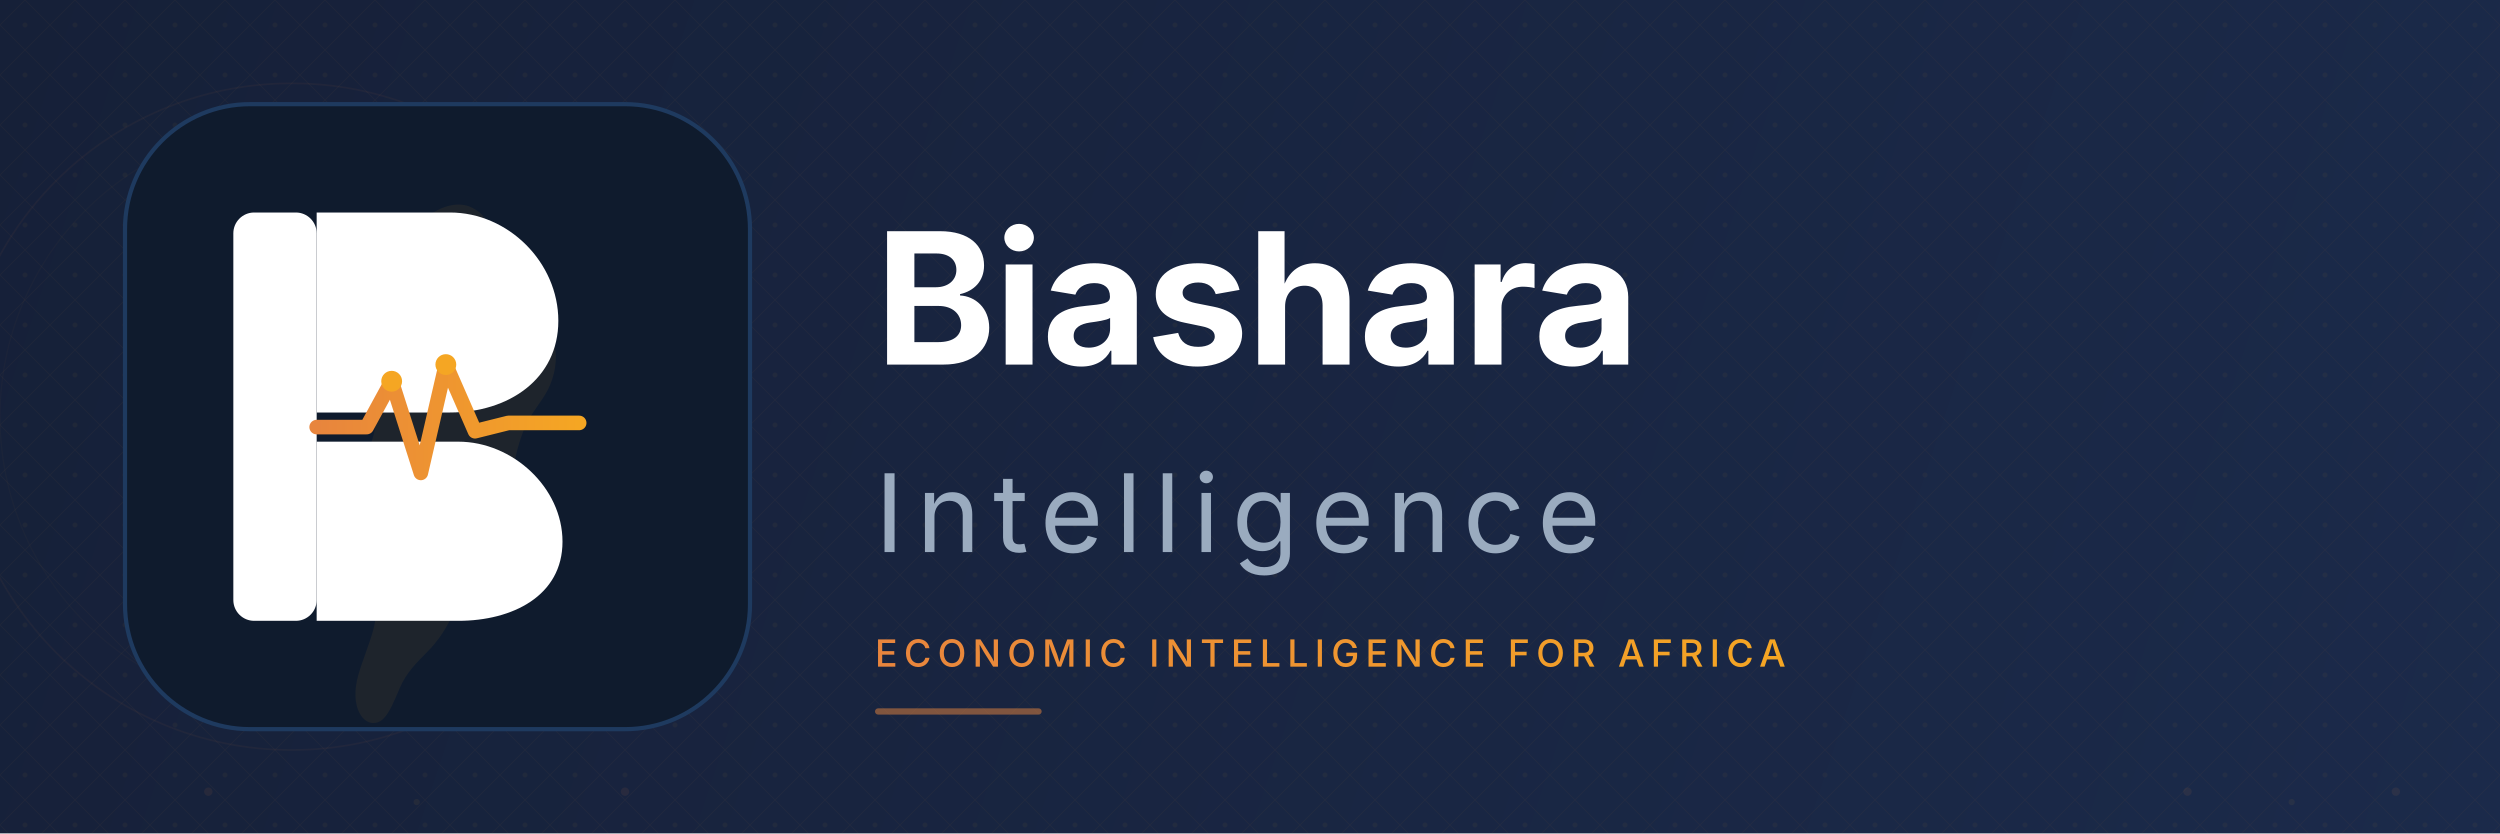
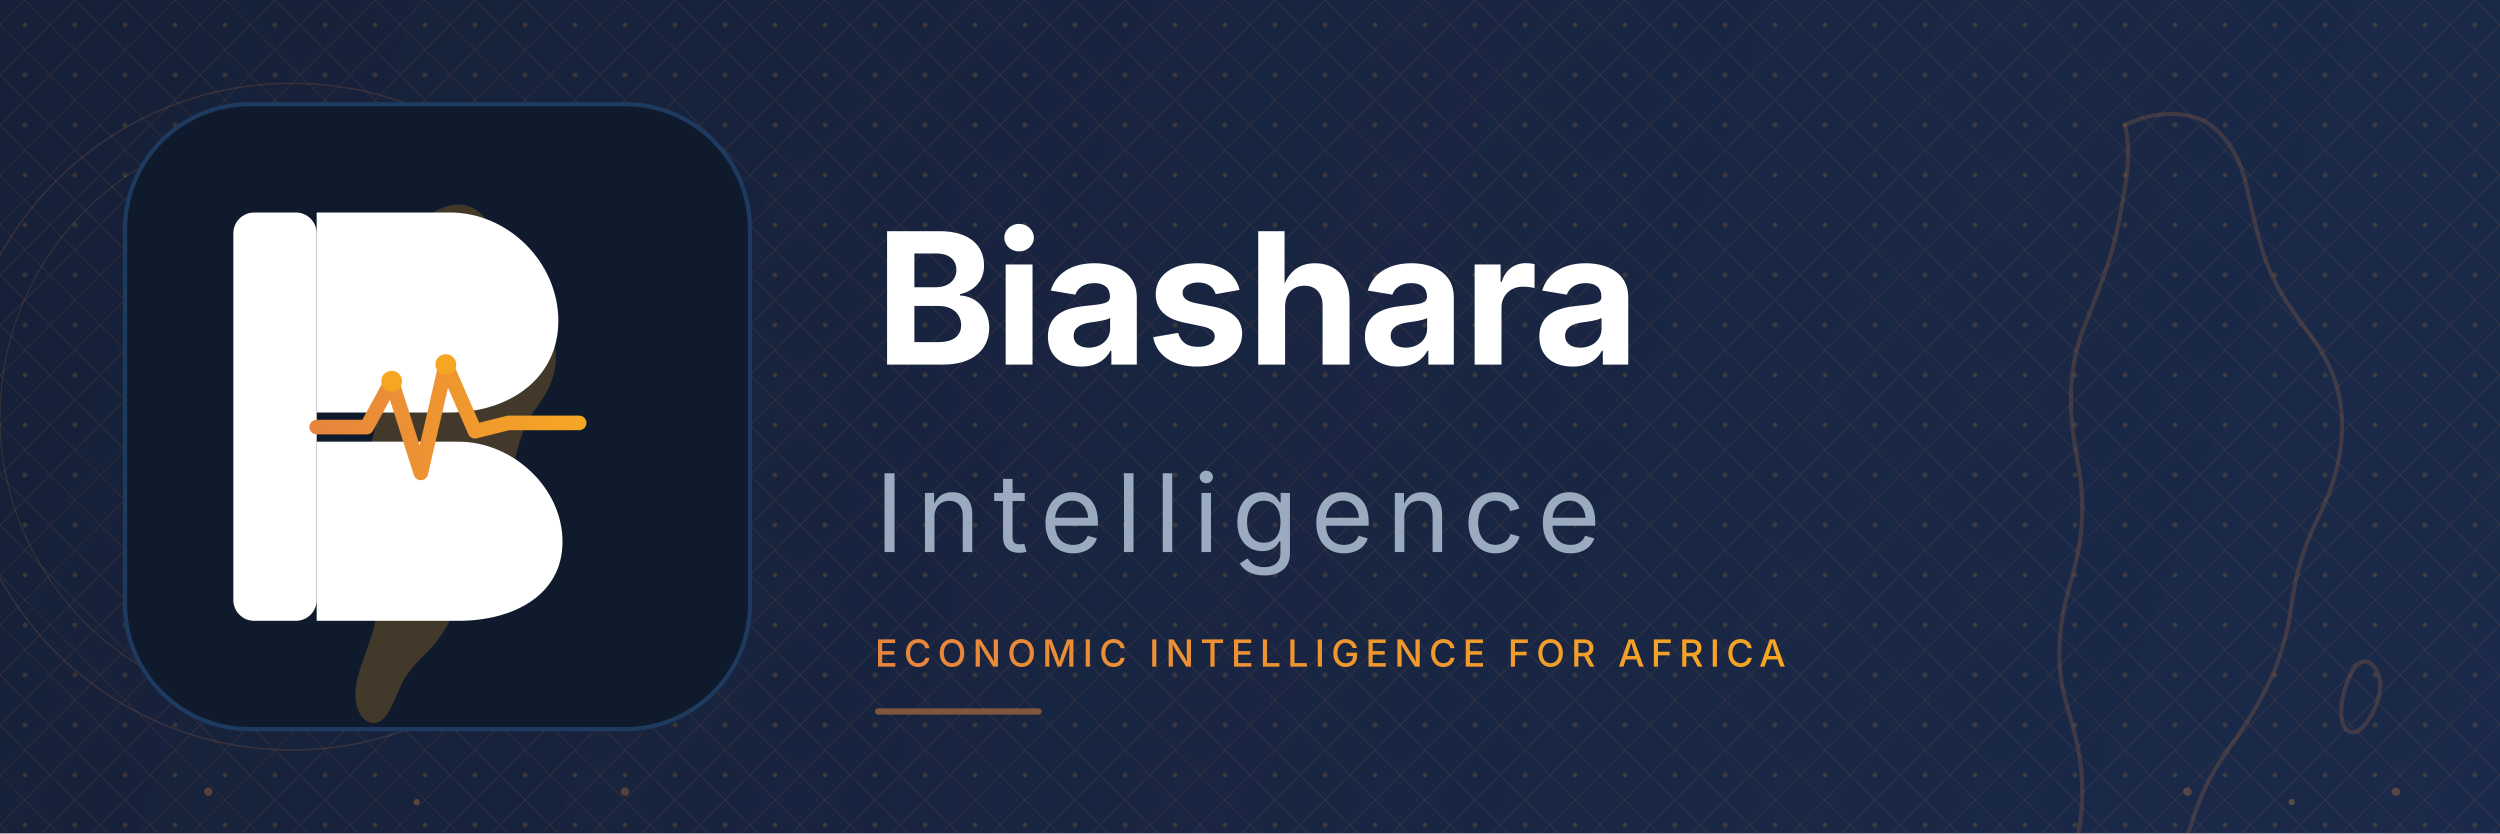
<svg xmlns="http://www.w3.org/2000/svg" viewBox="0 0 1200 400" width="1200" height="400">
  <defs>
    <linearGradient id="bg" x1="0" y1="0" x2="1200" y2="400" gradientUnits="userSpaceOnUse">
      <stop offset="0%" stop-color="#162038" />
      <stop offset="100%" stop-color="#1B2A4A" />
    </linearGradient>
    <linearGradient id="pulse" x1="0" y1="0" x2="1" y2="0">
      <stop offset="0%" stop-color="#E8853D" />
      <stop offset="100%" stop-color="#F5A623" />
    </linearGradient>
    <linearGradient id="tagline-grad" x1="0" y1="0" x2="1" y2="0">
      <stop offset="0%" stop-color="#E8853D" />
      <stop offset="100%" stop-color="#F5A623" />
    </linearGradient>
    <pattern id="kanga" x="0" y="0" width="24" height="24" patternUnits="userSpaceOnUse">
      <rect width="24" height="24" fill="none" />
-       <path d="M12,0 L24,12 L12,24 L0,12Z" fill="none" stroke="#E8853D" stroke-width="0.3" opacity="0.06" />
-       <circle cx="12" cy="12" r="1.2" fill="#F5A623" opacity="0.04" />
+       <path d="M12,0 L24,12 L12,24 L0,12Z" fill="none" stroke="#E8853D" stroke-width="0.3" opacity="0.18" />
+       <circle cx="12" cy="12" r="1.2" fill="#F5A623" opacity="0.15" />
    </pattern>
  </defs>
  <rect width="1200" height="400" fill="url(#bg)" />
  <rect width="1200" height="400" fill="url(#kanga)" />
-   <circle cx="140" cy="200" r="160" fill="none" stroke="#E8853D" stroke-width="0.8" opacity="0.05" />
-   <circle cx="140" cy="200" r="140" fill="none" stroke="#F5A623" stroke-width="0.5" opacity="0.03" />
+   <circle cx="140" cy="200" r="160" fill="none" stroke="#E8853D" stroke-width="0.8" opacity="0.15" />
+   <circle cx="140" cy="200" r="140" fill="none" stroke="#F5A623" stroke-width="0.5" opacity="0.15" />
  <g transform="translate(60, 50)">
    <rect x="0" y="0" width="300" height="300" rx="60" ry="60" fill="#0F1B2D" stroke="#1E3A5F" stroke-width="2" />
-     <g opacity="0.07" fill="#F5A623">
+     <g opacity="0.22" fill="#F5A623">
      <path d="M148,52 C153,49 159,47 165,49 C170,51 173,54 175,59                C177,64 179,71 182,78 C185,85 190,90 195,95                C200,100 204,107 206,115 C208,123 206,131 203,137                C200,143 195,148 192,155 C189,162 187,170 186,178                C185,186 182,193 178,199 C174,205 169,211 166,219                C163,227 161,235 158,243 C155,251 150,258 145,263                C140,268 135,273 132,280 C129,287 127,292 124,295                C121,298 116,298 113,293 C110,288 110,281 112,274                C114,267 117,260 119,253 C121,246 121,239 119,232                C117,225 114,220 111,215 C108,210 106,203 106,196                C106,189 108,182 111,177 C114,172 117,167 119,160                C121,153 121,146 119,139 C117,132 115,125 115,118                C115,111 117,104 120,99 C123,94 126,89 130,84                C134,79 136,72 138,65 C140,58 143,54 148,52Z" />
    </g>
    <rect x="52" y="52" width="40" height="196" rx="10" fill="#FFFFFF" />
    <path d="M92,52 L156,52 C184,52 208,76 208,104 C208,132 184,148 156,148 L92,148Z" fill="#FFFFFF" />
    <path d="M92,162 L160,162 C186,162 210,184 210,210 C210,236 186,248 160,248 L92,248Z" fill="#FFFFFF" />
    <polyline points="92,155 116,155 128,133 142,177 154,125 168,157 184,153 218,153" fill="none" stroke="url(#pulse)" stroke-width="7" stroke-linecap="round" stroke-linejoin="round" />
    <circle cx="128" cy="133" r="5" fill="#F5A623" />
    <circle cx="154" cy="125" r="5" fill="#F5A623" />
  </g>
  <g transform="translate(420, 0)">
    <text x="0" y="175" font-family="'Inter', 'SF Pro Display', 'Segoe UI', system-ui, -apple-system, sans-serif" font-size="88" font-weight="700" fill="#FFFFFF" letter-spacing="-1">Biashara</text>
    <text x="0" y="265" font-family="'Inter', 'SF Pro Display', 'Segoe UI', system-ui, -apple-system, sans-serif" font-size="52" font-weight="400" fill="#9AABBF" letter-spacing="6">Intelligence</text>
    <text x="0" y="320" font-family="'Inter', 'SF Pro Display', 'Segoe UI', system-ui, -apple-system, sans-serif" font-size="18" font-weight="500" fill="url(#tagline-grad)" letter-spacing="3">ECONOMIC INTELLIGENCE FOR AFRICA</text>
  </g>
+   <g transform="translate(900, 40)" opacity="0.18" fill="none" stroke="#E8853D" stroke-width="2">
+     <path d="M120,20 C130,15 145,12 158,18 C168,24 175,35 178,48              C182,65 185,82 192,95 C198,108 208,118 215,130              C222,142 225,155 224,170 C223,185 218,198 212,210              C206,222 202,235 200,250 C198,265 194,278 188,290              C182,302 175,312 168,322 C161,332 156,342 152,355              C148,368 140,378 132,385 C124,392 118,398 114,405              C110,412 108,418 104,420 C100,422 95,420 92,414              C89,408 88,400 90,390 C92,380 96,370 98,358              C100,346 100,334 98,322 C96,310 92,300 90,290              C88,280 88,268 90,256 C92,244 96,234 98,222              C100,210 100,198 98,186 C96,174 94,164 94,152              C94,140 96,128 100,118 C104,108 108,98 112,86              C116,74 118,62 120,50 C122,38 122,28 120,20Z" />
+     <path d="M230,280 C235,275 240,278 242,285 C244,292 240,302 235,308              C230,314 225,312 224,305 C223,298 225,290 230,280Z" />
+   </g>
  <rect x="420" y="340" width="80" height="3" rx="1.5" fill="#E8853D" opacity="0.5" />
-   <circle cx="100" cy="380" r="2" fill="#E8853D" opacity="0.08" />
-   <circle cx="200" cy="385" r="1.5" fill="#F5A623" opacity="0.06" />
-   <circle cx="300" cy="380" r="2" fill="#E8853D" opacity="0.08" />
-   <circle cx="1050" cy="380" r="2" fill="#E8853D" opacity="0.08" />
-   <circle cx="1100" cy="385" r="1.5" fill="#F5A623" opacity="0.06" />
-   <circle cx="1150" cy="380" r="2" fill="#E8853D" opacity="0.08" />
+   <circle cx="100" cy="380" r="2" fill="#E8853D" opacity="0.30" />
+   <circle cx="200" cy="385" r="1.5" fill="#F5A623" opacity="0.30" />
+   <circle cx="300" cy="380" r="2" fill="#E8853D" opacity="0.30" />
+   <circle cx="1050" cy="380" r="2" fill="#E8853D" opacity="0.30" />
+   <circle cx="1100" cy="385" r="1.5" fill="#F5A623" opacity="0.30" />
+   <circle cx="1150" cy="380" r="2" fill="#E8853D" opacity="0.30" />
</svg>
